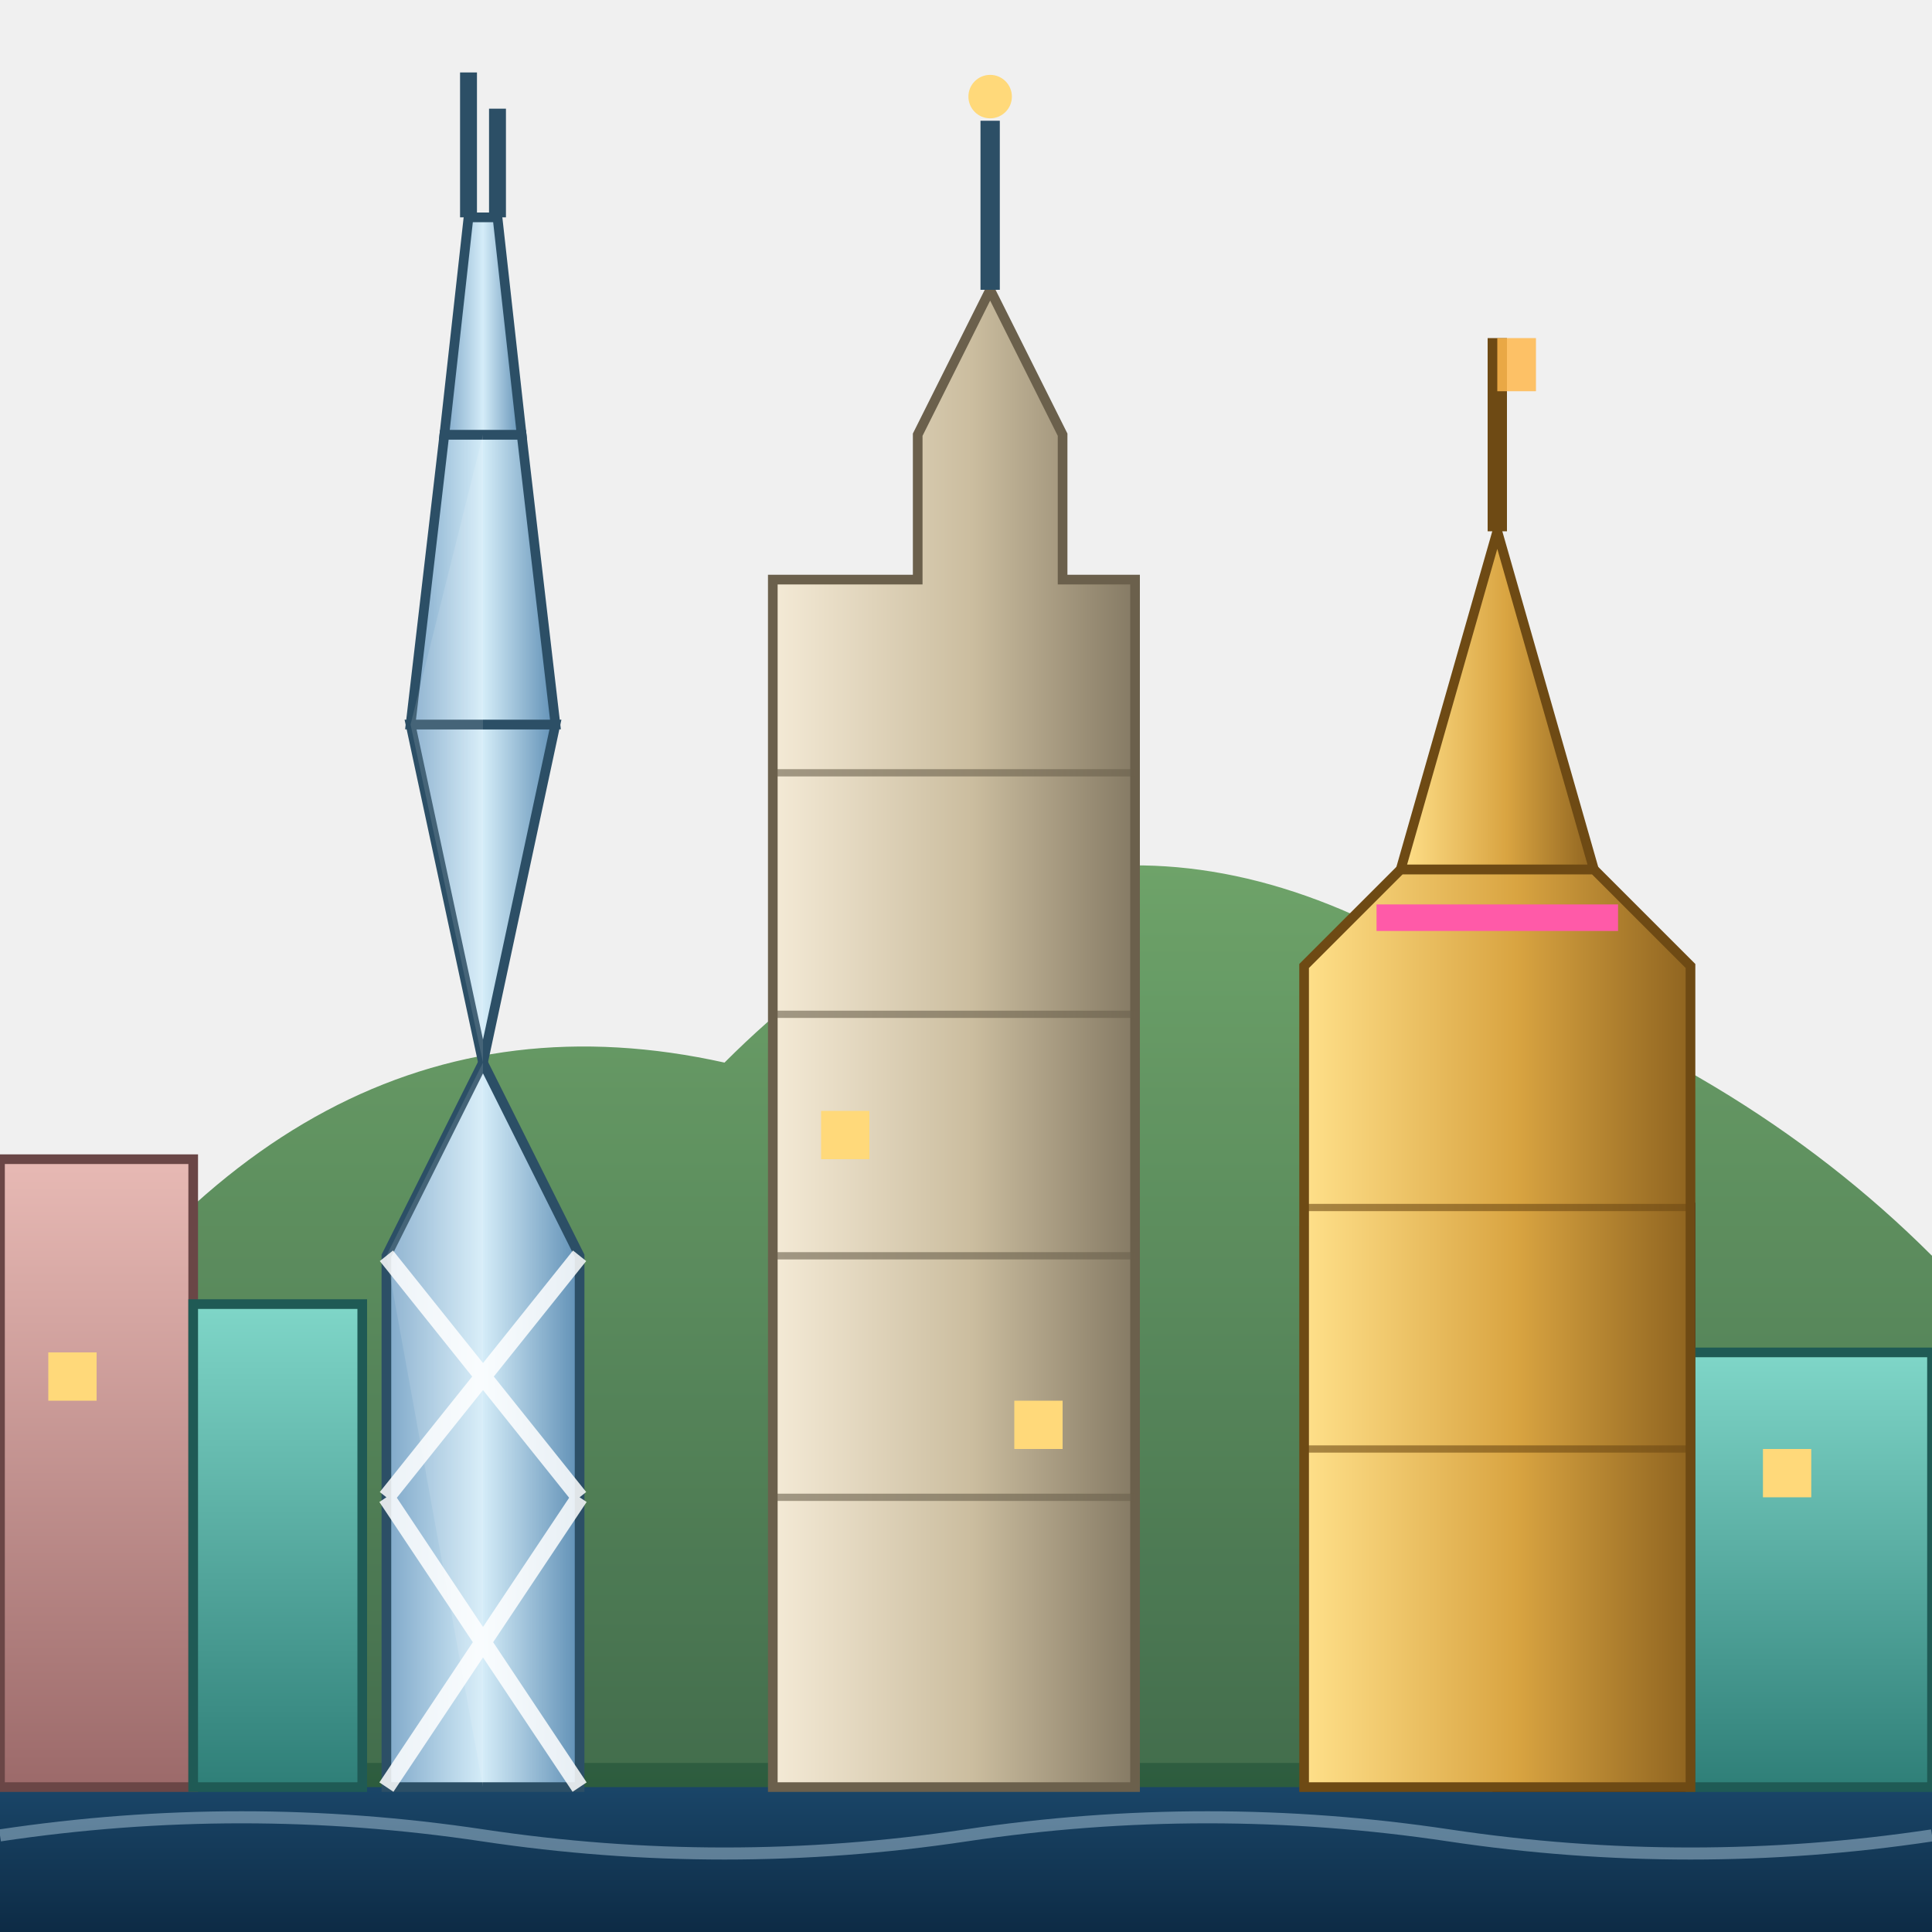
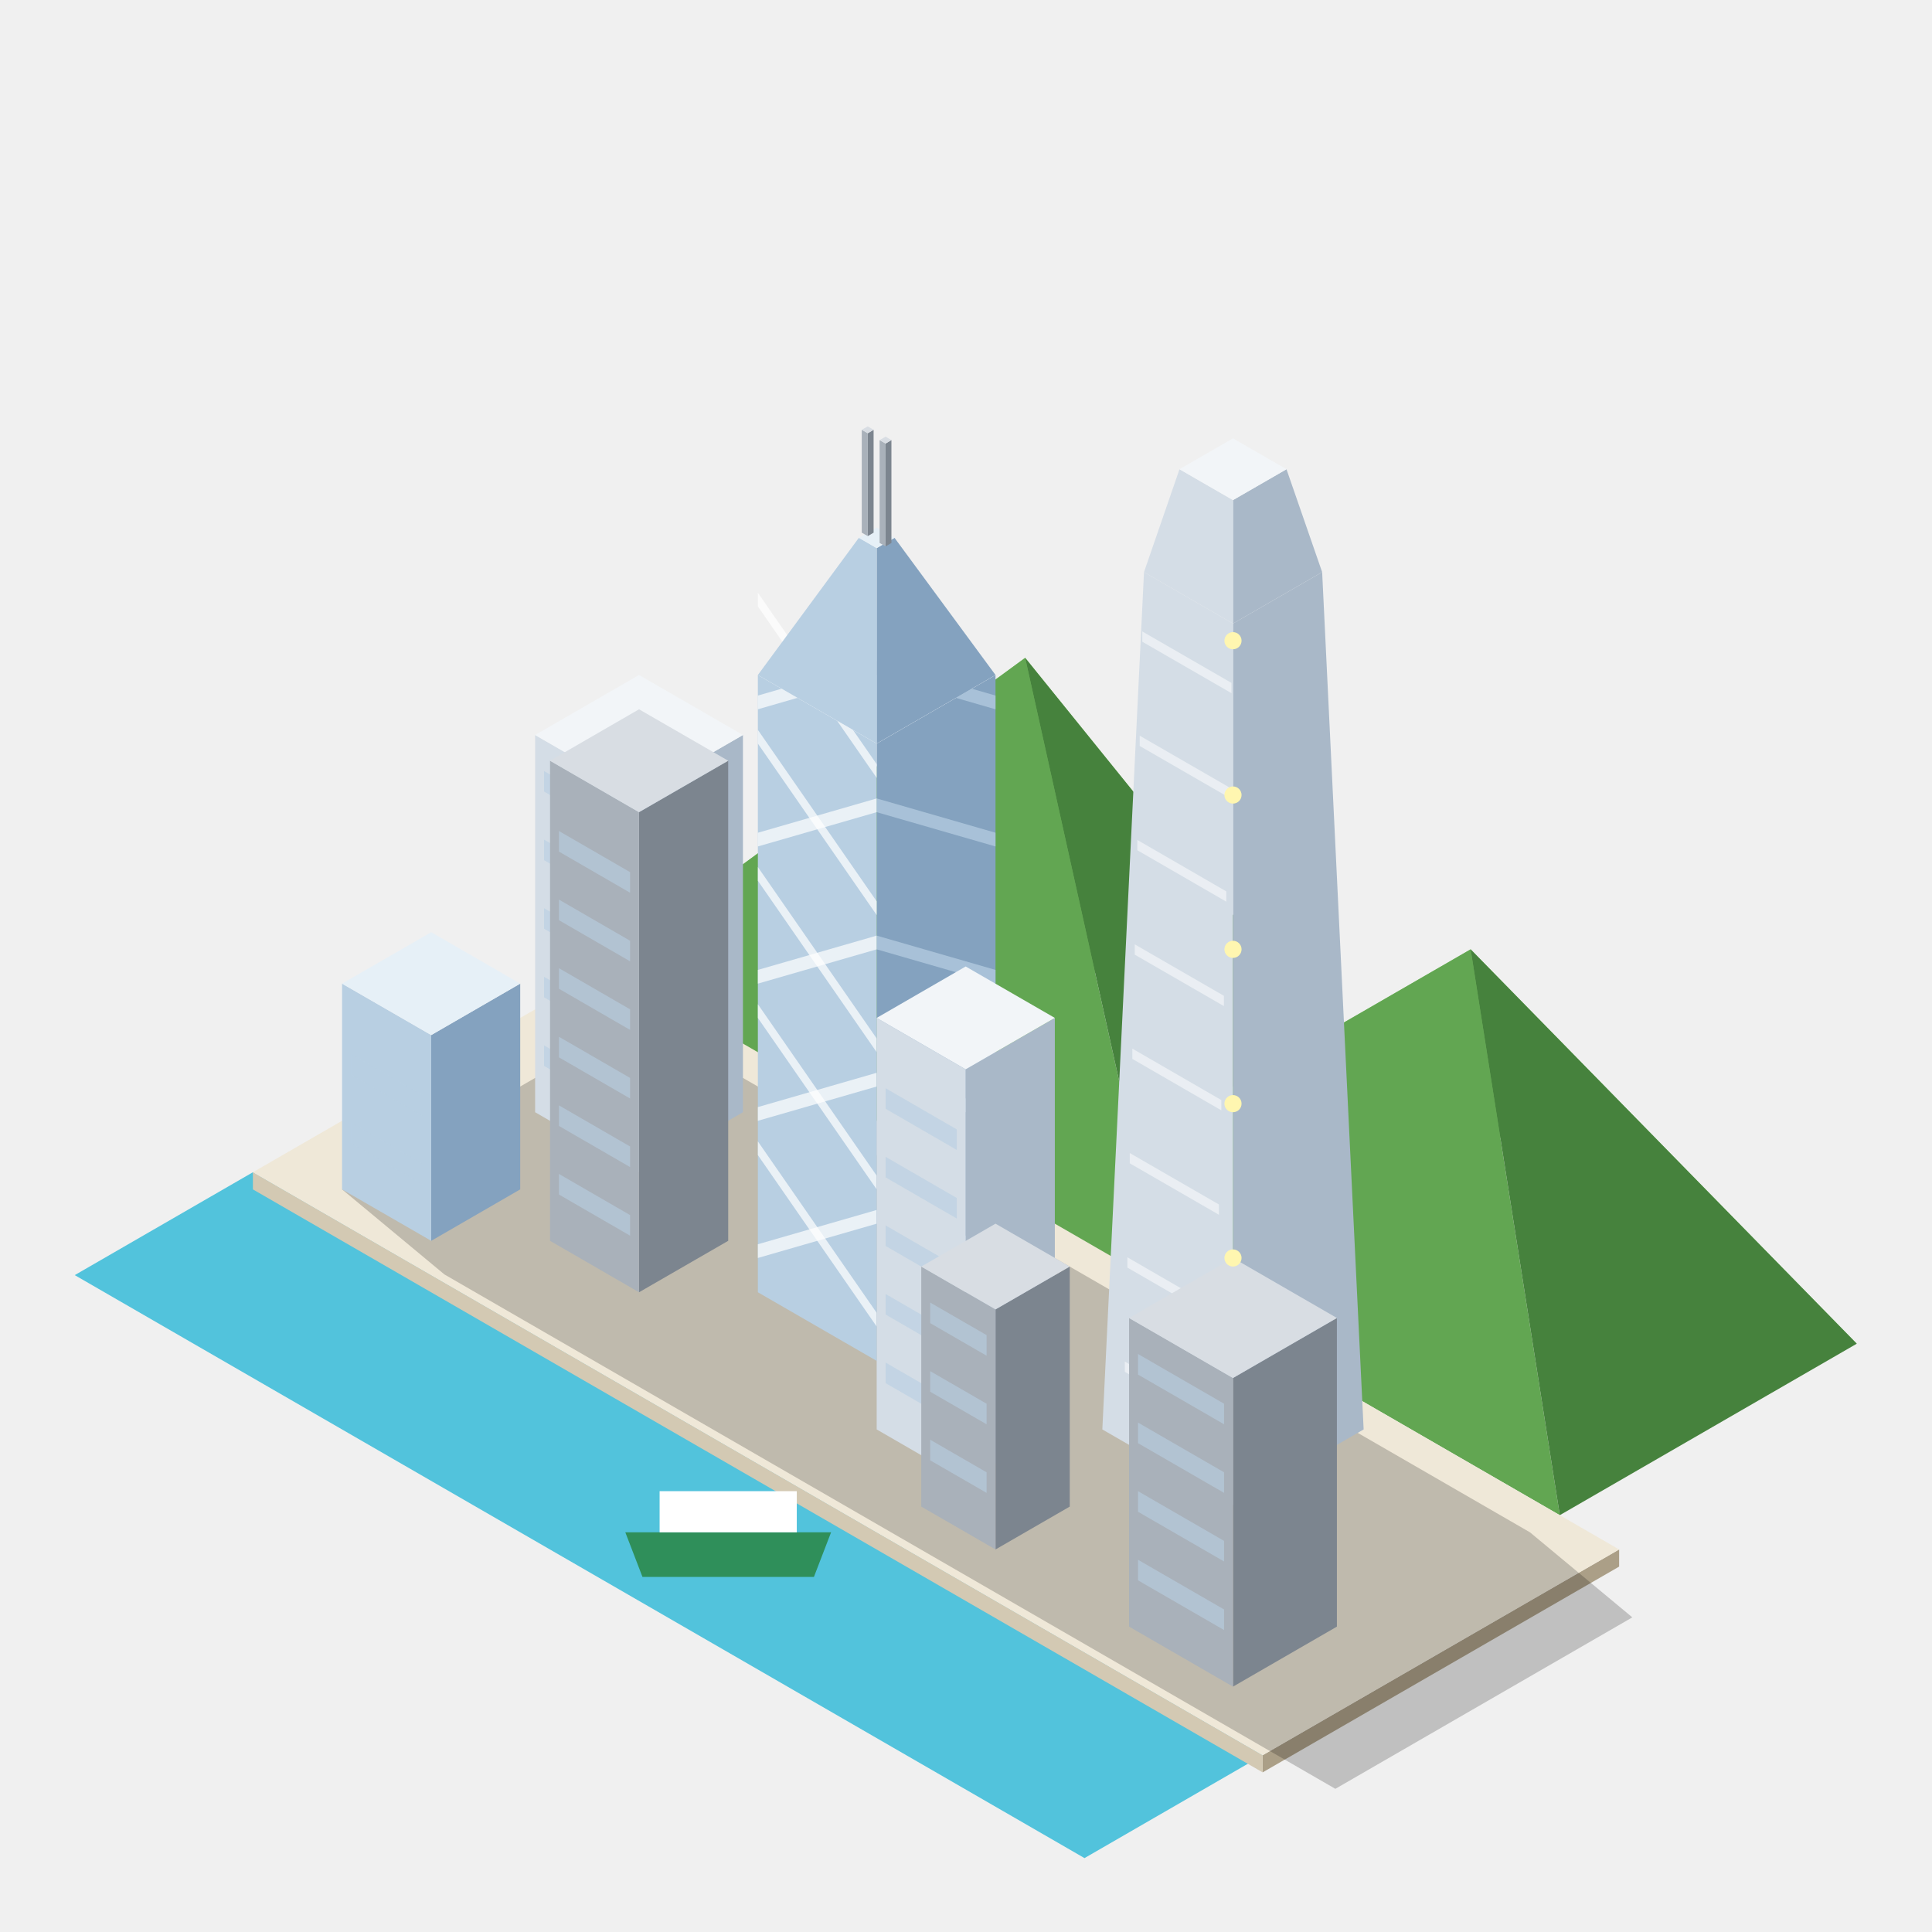
<svg xmlns="http://www.w3.org/2000/svg" viewBox="0 0 80 80">
-   <defs>
-     <linearGradient id="hkGlass1" x1="0" y1="0" x2="0" y2="1">
-       <stop offset="0%" stop-color="#7fd6c8" />
-       <stop offset="100%" stop-color="#2f7f78" />
-     </linearGradient>
-     <linearGradient id="hkRose" x1="0" y1="0" x2="0" y2="1">
-       <stop offset="0%" stop-color="#e7b9b4" />
-       <stop offset="100%" stop-color="#9c6a6a" />
-     </linearGradient>
-     <linearGradient id="hkDark" x1="0" y1="0" x2="0" y2="1">
-       <stop offset="0%" stop-color="#6a7280" />
-       <stop offset="100%" stop-color="#2e3440" />
-     </linearGradient>
-     <linearGradient id="hkGlass2" x1="0" y1="0" x2="1" y2="0">
-       <stop offset="0%" stop-color="#f4ead6" />
-       <stop offset="55%" stop-color="#cbbd9f" />
-       <stop offset="100%" stop-color="#857a64" />
-     </linearGradient>
-     <linearGradient id="hkPeak" x1="0" y1="0" x2="0" y2="1">
-       <stop offset="0%" stop-color="#5f9a5a" />
-       <stop offset="100%" stop-color="#2f5e3a" />
-     </linearGradient>
-     <linearGradient id="hkBoc" x1="0" y1="0" x2="1" y2="0">
-       <stop offset="0%" stop-color="#7fa8c9" />
-       <stop offset="50%" stop-color="#d4ecf8" />
-       <stop offset="100%" stop-color="#5f8fb5" />
-     </linearGradient>
-     <linearGradient id="hkPlaza" x1="0" y1="0" x2="1" y2="0">
-       <stop offset="0%" stop-color="#ffe08a" />
-       <stop offset="55%" stop-color="#d9a441" />
-       <stop offset="100%" stop-color="#8f6420" />
-     </linearGradient>
-     <linearGradient id="hkWater" x1="0" y1="0" x2="0" y2="1">
-       <stop offset="0%" stop-color="#1c4a6e" />
-       <stop offset="100%" stop-color="#0d2b45" />
-     </linearGradient>
-   </defs>
-   <rect x="0" y="73" width="80" height="7" fill="url(#hkWater)" />
-   <path d="M0,76 Q10,74.5 20,76 T40,76 T60,76 T80,76" stroke="#cfe8f8" stroke-width="0.5" opacity="0.4" fill="none">
-     <animate attributeName="opacity" values="0.25;0.55;0.25" dur="3s" repeatCount="indefinite" />
-   </path>
-   <path d="M0,60 Q12,40 30,44 Q44,30 60,40 Q72,44 80,52 V74 H0 Z" fill="url(#hkPeak)" opacity="0.9" />
-   <rect x="0" y="48" width="8" height="26" fill="url(#hkRose)" stroke="#6a4646" stroke-width="0.4" />
-   <rect x="8" y="54" width="7" height="20" fill="url(#hkGlass1)" stroke="#1f5a55" stroke-width="0.4" />
-   <rect x="62" y="50" width="8" height="24" fill="url(#hkDark)" stroke="#1e232c" stroke-width="0.4" />
-   <rect x="70" y="56" width="10" height="18" fill="url(#hkGlass1)" stroke="#1f5a55" stroke-width="0.4" />
-   <path d="M16,74 L16,52 L20,44 L24,52 L24,74 Z" fill="url(#hkBoc)" stroke="#2c4f66" stroke-width="0.4" />
-   <path d="M20,44 L17,30 L23,30 Z" fill="url(#hkBoc)" stroke="#2c4f66" stroke-width="0.4" />
-   <path d="M17,30 L18.4,18 L21.6,18 L23,30 Z" fill="url(#hkBoc)" stroke="#2c4f66" stroke-width="0.4" />
-   <path d="M18.4,18 L19.4,9 L20.6,9 L21.6,18 Z" fill="url(#hkBoc)" stroke="#2c4f66" stroke-width="0.4" />
-   <line x1="19.4" y1="9" x2="19.4" y2="3" stroke="#2c4f66" stroke-width="0.7" />
-   <line x1="20.6" y1="9" x2="20.6" y2="4.5" stroke="#2c4f66" stroke-width="0.7" />
-   <path d="M16,52 L20,44 L20,74 Z" fill="#ffffff" opacity="0.12" />
-   <path d="M16,74 L24,62 M24,74 L16,62 M16,62 L24,52 M24,62 L16,52" stroke="#ffffff" stroke-width="0.7" opacity="0.85" />
-   <path d="M17,30 L20,44 L20,18 Z" fill="#ffffff" opacity="0.12" />
-   <path d="M32,74 L32,24 L38,24 L38,18 L41,12 L44,18 L44,24 L47,24 L47,74 Z" fill="url(#hkGlass2)" stroke="#6b604c" stroke-width="0.4" />
-   <g stroke="#6b604c" stroke-width="0.3" opacity="0.6">
-     <line x1="32" y1="32" x2="47" y2="32" />
-     <line x1="32" y1="42" x2="47" y2="42" />
-     <line x1="32" y1="52" x2="47" y2="52" />
-     <line x1="32" y1="62" x2="47" y2="62" />
+   <g transform="translate(37.53 57.06) scale(0.71)">
+     <path d="M-19.05 -23L-3.46 -32L6.93 -42Z" fill="#86c770" />
+     <path d="M-3.46 -32L31.18 -12L6.93 -42Z" fill="#86c770" />
+     <path d="M15.59 -3L-19.05 -23L6.93 -42Z" fill="#62a652" />
+     <path d="M31.18 -12L15.59 -3L6.93 -42Z" fill="#46823d" />
+     <path d="M6.93 -10L24.25 -20L32.91 -25Z" fill="#86c770" />
+     <path d="M24.25 -20L55.43 -2L32.91 -25Z" fill="#86c770" />
+     <path d="M38.11 8L6.93 -10L32.91 -25Z" fill="#62a652" />
+     <path d="M55.43 -2L38.11 8L32.91 -25Z" fill="#46823d" />
+     <path d="M-38.11 -12L20.78 22L10.39 28L-48.5 -6Z" fill="#52c3dc" />
+     <path d="M41.57 11L20.78 23L20.78 22L41.57 10Z" fill="#ab9f87" />
+     <path d="M-38.11 -11L20.78 23L20.78 22L-38.11 -12Z" fill="#d3c9b3" />
+     <path d="M-17.32 -24L41.57 10L20.78 22L-38.11 -12Z" fill="#efe8d8" />
+     <path d="M-32.91 -11L-15.59 -21L36.37 9L42.34 13.96L25.02 23.96L-26.94 -6.04Z" fill="#000000" opacity="0.2" />
+     <path d="M5.2 -5L-1.73 -1L-1.73 -37L5.2 -41Z" fill="#84a2bf" />
+     <path d="M-8.66 -5L-1.73 -1L-1.73 -37L-8.66 -41Z" fill="#b8cfe2" />
+     <path d="M-1.73 -45L5.2 -41L-1.73 -37L-8.66 -41Z" fill="#e6f0f7" />
+     <path d="M-8.66 -7L-1.73 -9L-1.73 -9.8L-8.66 -7.8Z" fill="#ffffff" opacity="0.7" />
+     <path d="M-1.73 -3L-8.66 -13L-8.66 -13.8L-1.73 -3.8Z" fill="#ffffff" opacity="0.7" />
+     <path d="M5.2 -7L-1.73 -9L-1.73 -9.8L5.2 -7.8Z" fill="#b8cfe2" opacity="0.7" />
+     <path d="M-8.66 -15L-1.73 -17L-1.73 -17.8L-8.66 -15.8Z" fill="#ffffff" opacity="0.7" />
+     <path d="M-1.73 -11L-8.66 -21L-8.66 -21.8L-1.73 -11.8Z" fill="#ffffff" opacity="0.7" />
+     <path d="M5.2 -15L-1.73 -17L-1.73 -17.8L5.2 -15.8Z" fill="#b8cfe2" opacity="0.7" />
+     <path d="M-8.66 -23L-1.73 -25L-1.73 -25.8L-8.66 -23.8Z" fill="#ffffff" opacity="0.7" />
+     <path d="M-1.73 -19L-8.66 -29L-8.66 -29.8L-1.73 -19.8Z" fill="#ffffff" opacity="0.7" />
+     <path d="M5.2 -23L-1.73 -25L-1.73 -25.8L5.2 -23.8Z" fill="#b8cfe2" opacity="0.7" />
+     <path d="M-8.66 -31L-1.73 -33L-1.73 -33.8L-8.66 -31.8Z" fill="#ffffff" opacity="0.7" />
+     <path d="M-1.73 -27L-8.66 -37L-8.66 -37.8L-1.73 -27.8Z" fill="#ffffff" opacity="0.7" />
+     <path d="M5.2 -31L-1.73 -33L-1.73 -33.8L5.2 -31.8Z" fill="#b8cfe2" opacity="0.7" />
+     <path d="M-8.66 -39L-1.73 -41L-1.73 -41.8L-8.66 -39.8Z" fill="#ffffff" opacity="0.7" />
+     <path d="M-1.73 -35L-8.66 -45L-8.66 -45.8L-1.73 -35.8Z" fill="#ffffff" opacity="0.7" />
+     <path d="M5.2 -39L-1.73 -41L-1.73 -41.8L5.2 -39.8Z" fill="#b8cfe2" opacity="0.7" />
+     <path d="M5.2 -41L-1.73 -37L-1.73 -48.4L-0.69 -49Z" fill="#84a2bf" />
+     <path d="M-8.66 -41L-1.73 -37L-1.73 -48.4L-2.77 -49Z" fill="#b8cfe2" />
+     <path d="M-1.73 -49.6L-0.69 -49L-1.73 -48.4L-2.77 -49Z" fill="#e6f0f7" />
+     <path d="M-1.91 -49.3L-2.25 -49.1L-2.25 -55.1L-1.91 -55.3Z" fill="#7c858f" />
+     <path d="M-2.6 -49.3L-2.25 -49.1L-2.25 -55.1L-2.6 -55.3Z" fill="#a9b1ba" />
+     <path d="M-2.25 -55.5L-1.91 -55.3L-2.25 -55.1L-2.6 -55.3Z" fill="#d8dde3" />
+     <path d="M-0.87 -48.7L-1.21 -48.5L-1.21 -54.5L-0.87 -54.7Z" fill="#7c858f" />
+     <path d="M-1.56 -48.7L-1.21 -48.5L-1.21 -54.5L-1.56 -54.7Z" fill="#a9b1ba" />
+     <path d="M-1.21 -54.9L-0.87 -54.7L-1.21 -54.5L-1.56 -54.7Z" fill="#d8dde3" />
+     <path d="M26.67 3L19.05 7.4L19.05 -44L24.25 -47Z" fill="#a9b8c8" />
+     <path d="M11.43 3L19.05 7.4L19.05 -44L13.86 -47Z" fill="#d4dde6" />
+     <path d="M24.25 -47L19.05 -44L19.05 -51.2L22.17 -53Z" fill="#a9b8c8" />
+     <path d="M13.86 -47L19.05 -44L19.05 -51.2L15.93 -53Z" fill="#d4dde6" />
+     <path d="M19.05 -54.8L22.17 -53L19.05 -51.2L15.93 -53Z" fill="#f2f5f8" />
+     <path d="M12.74 -0.36L17.94 2.64L17.94 2.04L12.74 -0.96Z" fill="#ffffff" opacity="0.5" />
+     <path d="M12.89 -6.44L18.08 -3.44L18.08 -4.04L12.89 -7.04Z" fill="#ffffff" opacity="0.5" />
+     <path d="M13.03 -12.52L18.23 -9.52L18.23 -10.12L13.03 -13.12Z" fill="#ffffff" opacity="0.5" />
+     <path d="M13.18 -18.61L18.37 -15.61L18.37 -16.21L13.18 -19.21Z" fill="#ffffff" opacity="0.5" />
+     <path d="M13.32 -24.69L18.52 -21.69L18.52 -22.29L13.32 -25.29Z" fill="#ffffff" opacity="0.5" />
+     <path d="M13.47 -30.78L18.66 -27.78L18.66 -28.38L13.47 -31.38Z" fill="#ffffff" opacity="0.5" />
+     <path d="M13.61 -36.86L18.81 -33.86L18.81 -34.46L13.61 -37.46Z" fill="#ffffff" opacity="0.5" />
+     <path d="M13.76 -42.94L18.96 -39.94L18.96 -40.54L13.76 -43.54Z" fill="#ffffff" opacity="0.5" />
+     <path d="M-9.53 -15.5L-15.59 -12L-15.59 -34L-9.53 -37.5Z" fill="#a9b8c8" />
+     <path d="M-21.65 -15.5L-15.59 -12L-15.59 -34L-21.65 -37.5Z" fill="#d4dde6" />
+     <path d="M-15.59 -41L-9.53 -37.5L-15.59 -34L-21.65 -37.5Z" fill="#f2f5f8" />
+     <path d="M-21.13 -18.2L-16.11 -15.3L-16.11 -16.5L-21.13 -19.4Z" fill="#b8cfe2" opacity="0.6" />
+     <path d="M-21.13 -22.2L-16.11 -19.3L-16.11 -20.5L-21.13 -23.4Z" fill="#b8cfe2" opacity="0.6" />
+     <path d="M-21.13 -26.2L-16.11 -23.3L-16.11 -24.5L-21.13 -27.4Z" fill="#b8cfe2" opacity="0.6" />
+     <path d="M-21.13 -30.2L-16.11 -27.3L-16.11 -28.5L-21.13 -31.4Z" fill="#b8cfe2" opacity="0.6" />
+     <path d="M-21.13 -34.2L-16.11 -31.3L-16.11 -32.5L-21.13 -35.4Z" fill="#b8cfe2" opacity="0.6" />
+     <path d="M-10.39 -8L-15.59 -5L-15.59 -33L-10.39 -36Z" fill="#7c858f" />
+     <path d="M-20.78 -8L-15.59 -5L-15.59 -33L-20.78 -36Z" fill="#a9b1ba" />
+     <path d="M-15.59 -39L-10.39 -36L-15.59 -33L-20.78 -36Z" fill="#d8dde3" />
+     <path d="M-20.26 -10.7L-16.11 -8.3L-16.11 -9.5L-20.26 -11.9Z" fill="#b8cfe2" opacity="0.6" />
+     <path d="M-20.26 -14.7L-16.11 -12.3L-16.11 -13.5L-20.26 -15.9Z" fill="#b8cfe2" opacity="0.6" />
+     <path d="M-20.26 -18.7L-16.11 -16.3L-16.11 -17.5L-20.26 -19.9Z" fill="#b8cfe2" opacity="0.6" />
+     <path d="M-20.26 -22.7L-16.11 -20.3L-16.11 -21.5L-20.26 -23.9Z" fill="#b8cfe2" opacity="0.6" />
+     <path d="M-20.26 -26.7L-16.11 -24.3L-16.11 -25.5L-20.26 -27.9Z" fill="#b8cfe2" opacity="0.6" />
+     <path d="M-20.26 -30.7L-16.11 -28.3L-16.11 -29.5L-20.26 -31.9Z" fill="#b8cfe2" opacity="0.6" />
+     <path d="M8.66 3L3.46 6L3.46 -18L8.66 -21Z" fill="#a9b8c8" />
+     <path d="M-1.73 3L3.46 6L3.46 -18L-1.73 -21Z" fill="#d4dde6" />
+     <path d="M3.46 -24L8.66 -21L3.46 -18L-1.73 -21Z" fill="#f2f5f8" />
+     <path d="M-1.21 0.3L2.94 2.7L2.94 1.5L-1.21 -0.9Z" fill="#b8cfe2" opacity="0.6" />
+     <path d="M-1.21 -3.7L2.94 -1.3L2.94 -2.5L-1.21 -4.9Z" fill="#b8cfe2" opacity="0.6" />
+     <path d="M-1.21 -7.7L2.94 -5.3L2.94 -6.5L-1.21 -8.9Z" fill="#b8cfe2" opacity="0.6" />
+     <path d="M-1.21 -11.7L2.94 -9.3L2.94 -10.5L-1.21 -12.9Z" fill="#b8cfe2" opacity="0.6" />
+     <path d="M-1.21 -15.7L2.94 -13.3L2.94 -14.5L-1.21 -16.9Z" fill="#b8cfe2" opacity="0.6" />
+     <path d="M25.11 14.5L19.05 18L19.05 0L25.11 -3.5Z" fill="#7c858f" />
+     <path d="M12.99 14.5L19.05 18L19.05 0L12.99 -3.5Z" fill="#a9b1ba" />
+     <path d="M19.05 -7L25.11 -3.5L19.05 0L12.99 -3.5Z" fill="#d8dde3" />
+     <path d="M13.51 11.8L18.53 14.7L18.53 13.5L13.51 10.6Z" fill="#b8cfe2" opacity="0.6" />
+     <path d="M13.51 7.8L18.53 10.7L18.53 9.5L13.51 6.6Z" fill="#b8cfe2" opacity="0.6" />
+     <path d="M13.51 3.8L18.53 6.7L18.53 5.5L13.51 2.6Z" fill="#b8cfe2" opacity="0.6" />
+     <path d="M13.51 -0.2L18.53 2.7L18.53 1.5L13.51 -1.4Z" fill="#b8cfe2" opacity="0.6" />
+     <path d="M-22.52 -11L-27.71 -8L-27.71 -20L-22.52 -23Z" fill="#84a2bf" />
+     <path d="M-32.91 -11L-27.71 -8L-27.71 -20L-32.91 -23Z" fill="#b8cfe2" />
+     <path d="M-27.71 -26L-22.52 -23L-27.71 -20L-32.91 -23Z" fill="#e6f0f7" />
+     <path d="M-32.39 -13.7L-28.23 -11.3L-28.23 -12.5L-32.39 -14.9Z" fill="#b8cfe2" opacity="0.6" />
+     <path d="M-32.39 -17.7L-28.23 -15.3L-28.23 -16.5L-32.39 -18.9Z" fill="#b8cfe2" opacity="0.6" />
+     <path d="M9.53 7.5L5.2 10L5.2 -4L9.53 -6.5Z" fill="#7c858f" />
+     <path d="M0.87 7.5L5.2 10L5.2 -4L0.87 -6.5Z" fill="#a9b1ba" />
+     <path d="M5.2 -9L9.53 -6.5L5.2 -4L0.87 -6.5Z" fill="#d8dde3" />
+     <path d="M1.39 4.8L4.68 6.7L4.68 5.5L1.39 3.6Z" fill="#b8cfe2" opacity="0.6" />
+     <path d="M1.39 0.8L4.68 2.7L4.68 1.5L1.39 -0.4Z" fill="#b8cfe2" opacity="0.6" />
+     <path d="M1.39 -3.2L4.68 -1.3L4.68 -2.5L1.39 -4.4Z" fill="#b8cfe2" opacity="0.6" />
+     <path d="M-16.39 9L-4.39 9L-5.39 11.6L-15.39 11.6Z" fill="#2f8f5a" />
+     <path d="M-14.39 6.6L-6.39 6.6L-6.39 9L-14.39 9Z" fill="#ffffff" />
+     <circle cx="19.05" cy="-7.00" r="0.50" fill="#fff6b0">
+       <animate attributeName="opacity" values="1;0.3;1" dur="1.6s" begin="0.0s" repeatCount="indefinite" />
+     </circle>
+     <circle cx="19.05" cy="-16.00" r="0.50" fill="#fff6b0">
+       <animate attributeName="opacity" values="1;0.3;1" dur="1.6s" begin="0.3s" repeatCount="indefinite" />
+     </circle>
+     <circle cx="19.05" cy="-25.00" r="0.50" fill="#fff6b0">
+       <animate attributeName="opacity" values="1;0.3;1" dur="1.6s" begin="0.6s" repeatCount="indefinite" />
+     </circle>
+     <circle cx="19.05" cy="-34.00" r="0.50" fill="#fff6b0">
+       <animate attributeName="opacity" values="1;0.3;1" dur="1.6s" begin="0.9s" repeatCount="indefinite" />
+     </circle>
+     <circle cx="19.05" cy="-43.00" r="0.50" fill="#fff6b0">
+       <animate attributeName="opacity" values="1;0.3;1" dur="1.6s" begin="1.2s" repeatCount="indefinite" />
+     </circle>
  </g>
-   <line x1="41" y1="12" x2="41" y2="5" stroke="#2c4f66" stroke-width="0.8" />
-   <circle cx="41" cy="4" r="0.9" fill="#ffd97a">
-     <animate attributeName="opacity" values="1;0.3;1" dur="1.6s" repeatCount="indefinite" />
-   </circle>
-   <path d="M54,74 L54,40 L58,36 L66,36 L70,40 L70,74 Z" fill="url(#hkPlaza)" stroke="#6e4a14" stroke-width="0.4" />
-   <path d="M58,36 L62,22 L66,36 Z" fill="url(#hkPlaza)" stroke="#6e4a14" stroke-width="0.4" />
-   <line x1="62" y1="22" x2="62" y2="14" stroke="#6e4a14" stroke-width="0.8" />
-   <path d="M57,38 L67,38" stroke="#ff5aa8" stroke-width="1.1">
-     <animate attributeName="stroke" values="#ff5aa8;#7ad7ff;#ffd24a;#ff5aa8" dur="4s" repeatCount="indefinite" />
-   </path>
-   <g fill="#ffb84d" opacity="0.85">
-     <rect x="62" y="14" width="1.6" height="2.2" />
-     <animate attributeName="opacity" values="0.4;1;0.4" dur="2.4s" repeatCount="indefinite" />
-   </g>
-   <g stroke="#6e4a14" stroke-width="0.3" opacity="0.6">
-     <line x1="54" y1="50" x2="70" y2="50" />
-     <line x1="54" y1="60" x2="70" y2="60" />
-   </g>
-   <rect x="2" y="56" width="2" height="2" fill="#ffd97a">
-     <animate attributeName="opacity" values="0.4;1;0.4" dur="2.2s" repeatCount="indefinite" />
-   </rect>
-   <rect x="34" y="46" width="2" height="2" fill="#ffd97a">
-     <animate attributeName="opacity" values="1;0.4;1" dur="2.6s" repeatCount="indefinite" />
-   </rect>
-   <rect x="73" y="60" width="2" height="2" fill="#ffd97a">
-     <animate attributeName="opacity" values="0.5;1;0.5" dur="1.9s" repeatCount="indefinite" />
-   </rect>
-   <rect x="42" y="58" width="2" height="2" fill="#ffd97a">
-     <animate attributeName="opacity" values="0.3;0.9;0.3" dur="3s" repeatCount="indefinite" />
-   </rect>
</svg>
